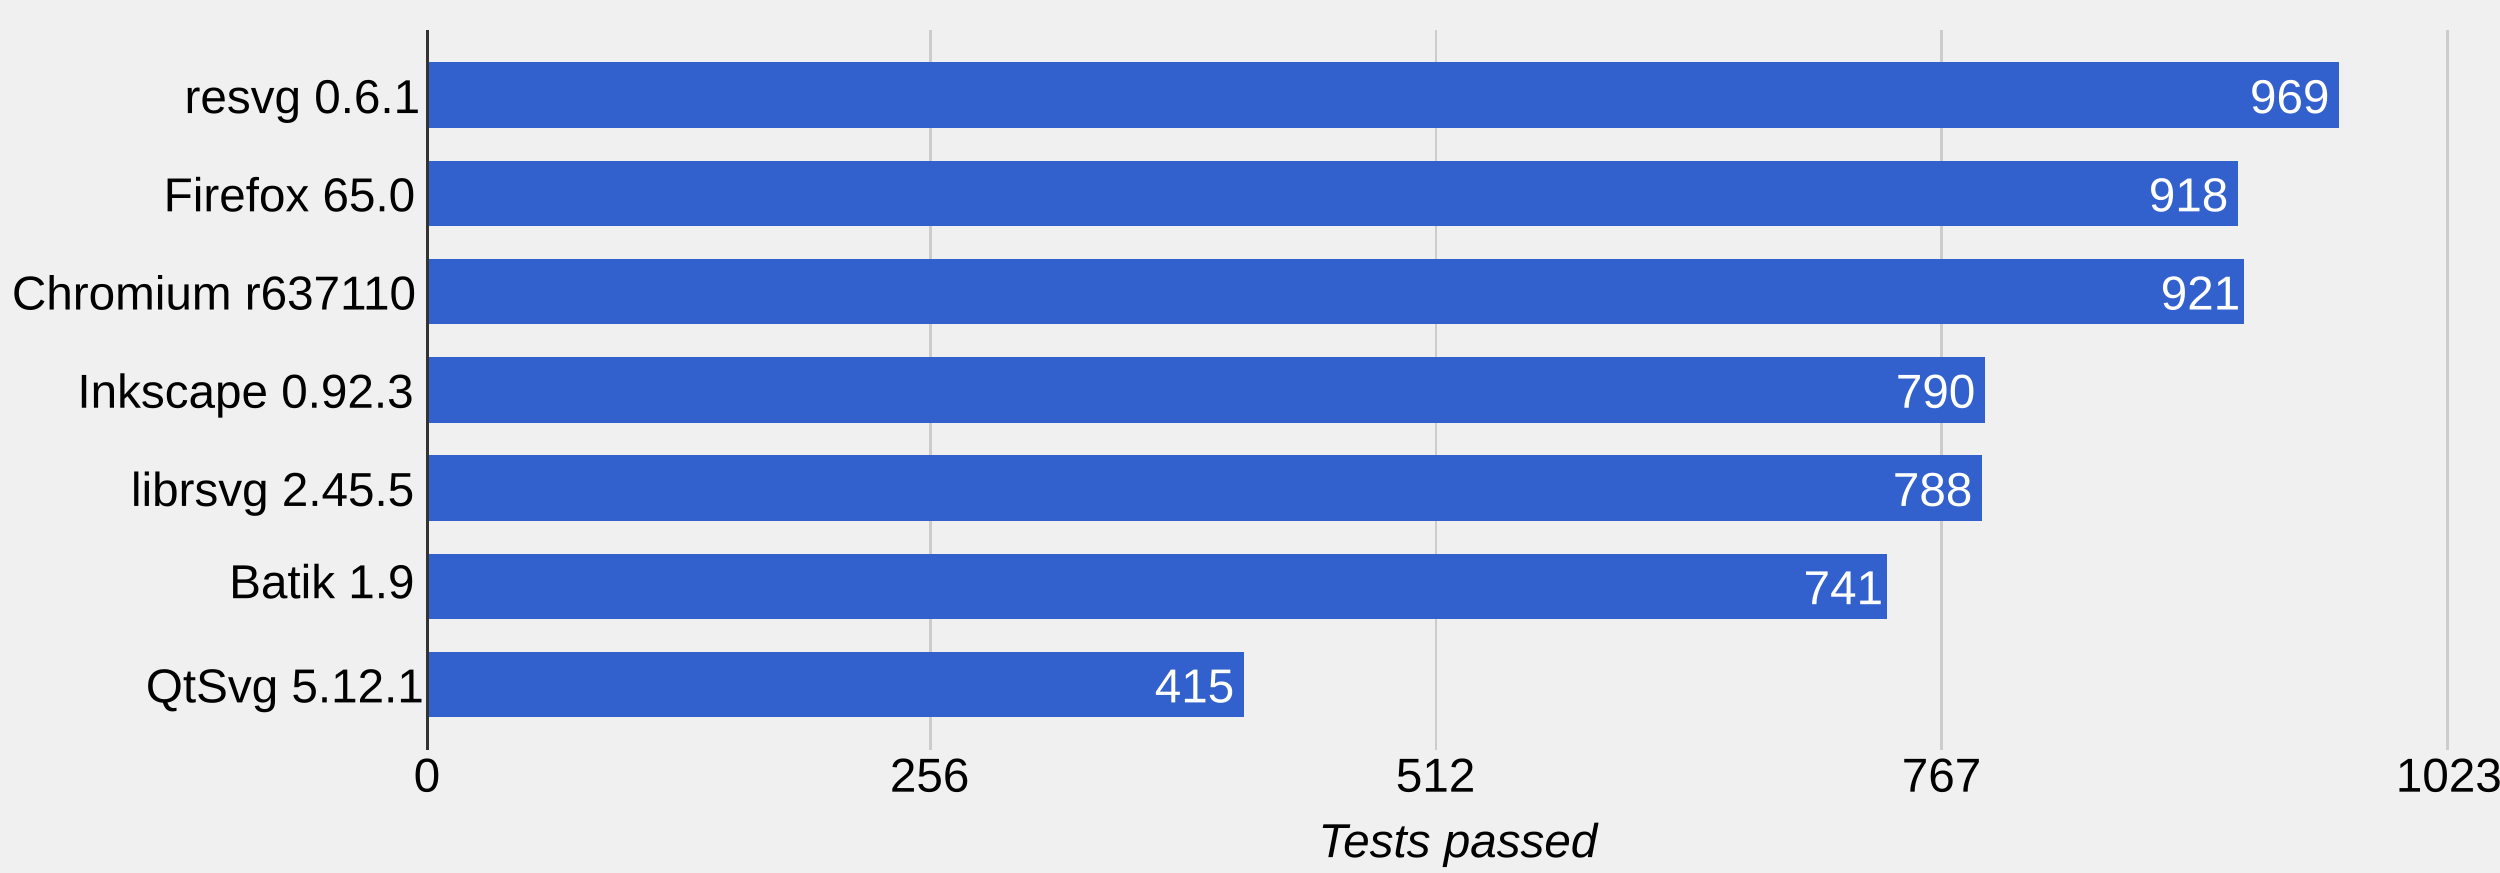
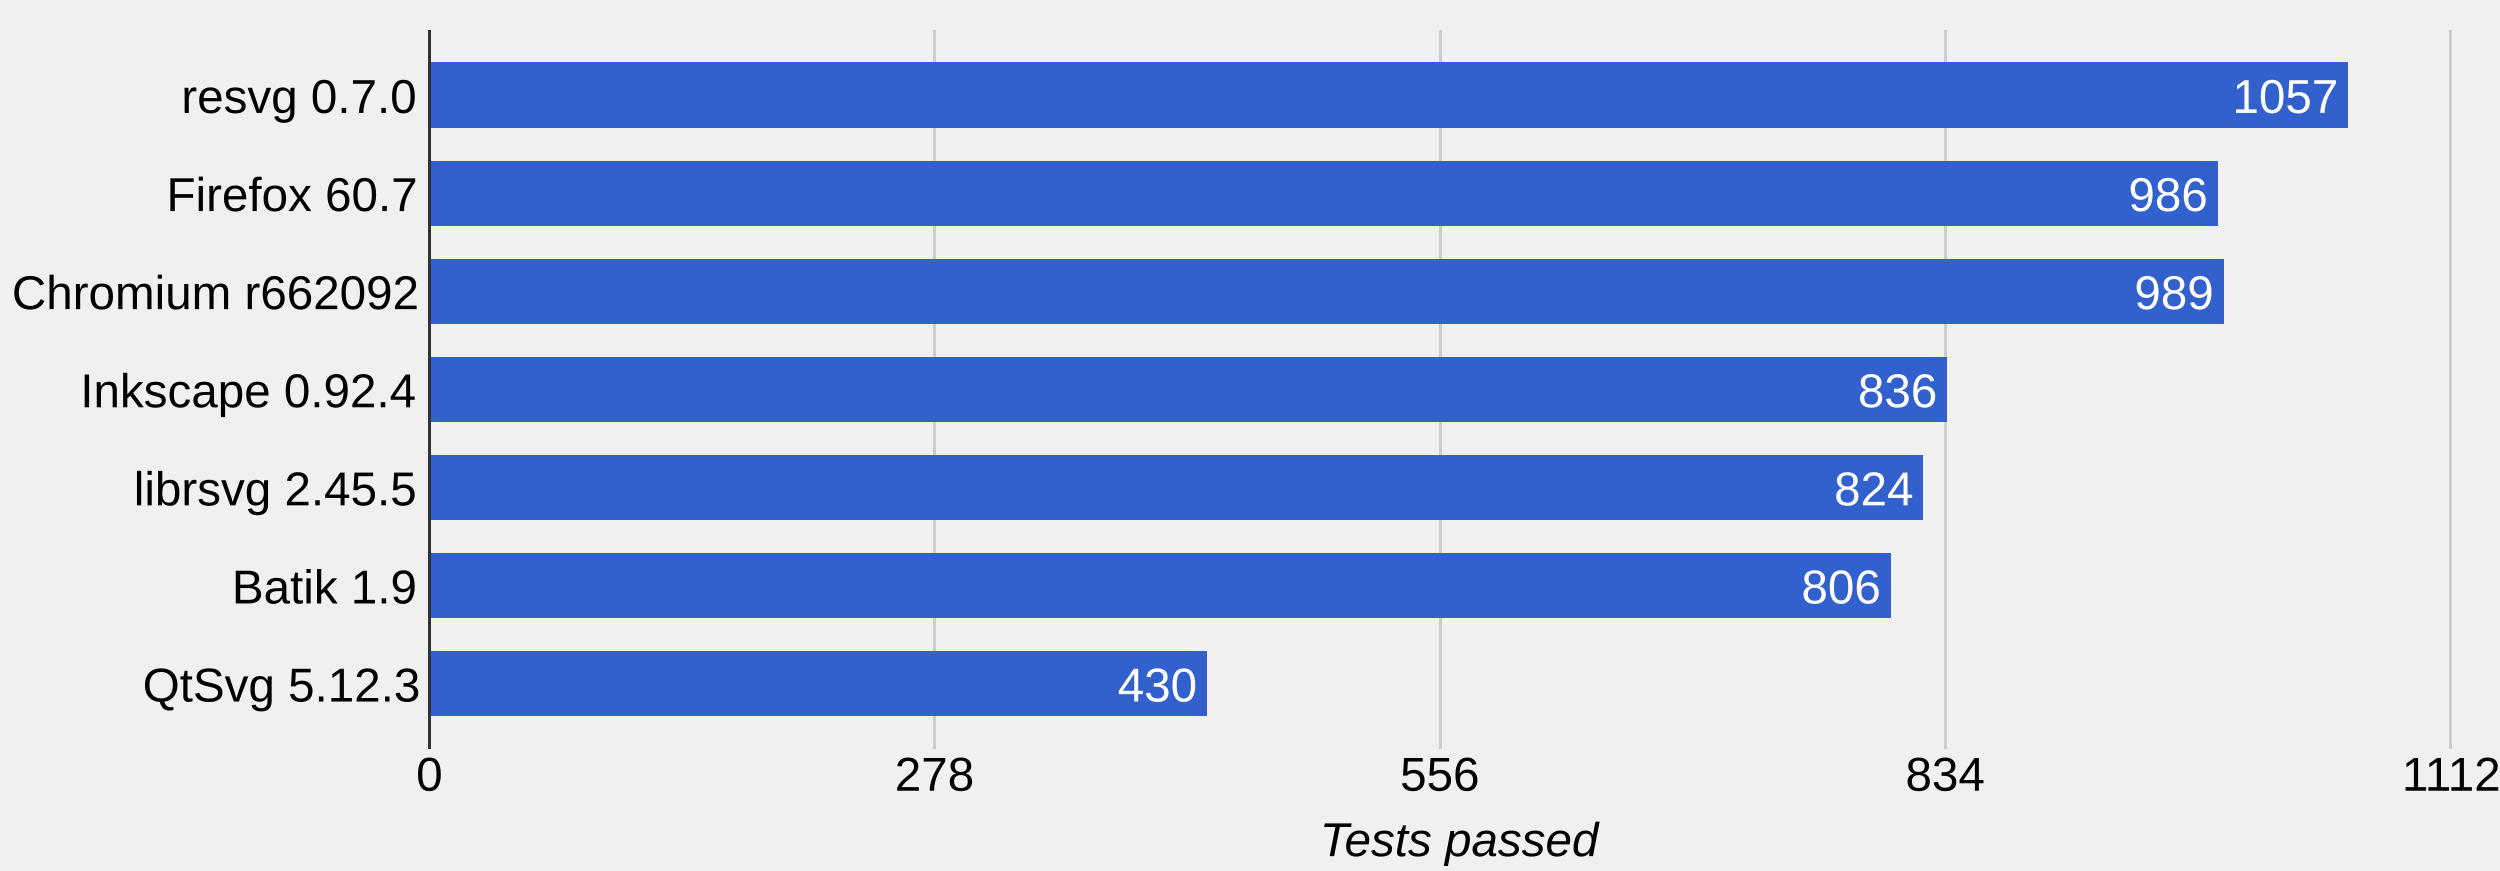
- <svg xmlns="http://www.w3.org/2000/svg" height="293" shape-rendering="crispEdges" width="840">
-   <text font-family="Arial" font-size="16" x="62" y="38">resvg 0.6.1</text>
-   <text font-family="Arial" font-size="16" x="55" y="71">Firefox 65.0</text>
-   <text font-family="Arial" font-size="16" x="4" y="104">Chromium r637110</text>
-   <text font-family="Arial" font-size="16" x="26" y="137">Inkscape 0.92.3</text>
-   <text font-family="Arial" font-size="16" x="44" y="170">librsvg 2.45.5</text>
-   <text font-family="Arial" font-size="16" x="77" y="201">Batik 1.9</text>
-   <text font-family="Arial" font-size="16" x="49" y="236">QtSvg 5.12.1</text>
-   <rect fill="#ccc" height="242" width="1" x="143" y="10" />
-   <text fill="#000" font-family="Arial" font-size="16" x="139" y="266">0</text>
-   <rect fill="#ccc" height="242" width="1" x="312" y="10" />
-   <text fill="#000" font-family="Arial" font-size="16" x="299" y="266">256</text>
-   <rect fill="#ccc" height="242" width="1" x="482" y="10" />
-   <text fill="#000" font-family="Arial" font-size="16" x="469" y="266">512</text>
-   <rect fill="#ccc" height="242" width="1" x="652" y="10" />
-   <text fill="#000" font-family="Arial" font-size="16" x="639" y="266">767</text>
-   <rect fill="#ccc" height="242" width="1" x="822" y="10" />
-   <text fill="#000" font-family="Arial" font-size="16" x="805" y="266">1023</text>
-   <rect fill="#3260cd" height="22" width="643" x="143" y="21" />
-   <text fill="#fff" font-family="Arial" font-size="16" x="756" y="38">969</text>
-   <rect fill="#3260cd" height="22" width="609" x="143" y="54" />
-   <text fill="#fff" font-family="Arial" font-size="16" x="722" y="71">918</text>
-   <rect fill="#3260cd" height="22" width="611" x="143" y="87" />
-   <text fill="#fff" font-family="Arial" font-size="16" x="726" y="104">921</text>
-   <rect fill="#3260cd" height="22" width="524" x="143" y="120" />
-   <text fill="#fff" font-family="Arial" font-size="16" x="637" y="137">790</text>
-   <rect fill="#3260cd" height="22" width="523" x="143" y="153" />
-   <text fill="#fff" font-family="Arial" font-size="16" x="636" y="170">788</text>
-   <rect fill="#3260cd" height="22" width="491" x="143" y="186" />
-   <text fill="#fff" font-family="Arial" font-size="16" x="606" y="203">741</text>
-   <rect fill="#3260cd" height="22" width="275" x="143" y="219" />
-   <text fill="#fff" font-family="Arial" font-size="16" x="388" y="236">415</text>
-   <rect fill="#333" height="242" width="1" x="143" y="10" />
-   <text font-family="Arial" font-size="16" font-style="italic" x="443" y="288">Tests passed</text>
+ <svg xmlns="http://www.w3.org/2000/svg" height="293" shape-rendering="crispEdges" width="841">
+   <text font-family="Arial" font-size="16" x="61" y="38">resvg 0.7.0</text>
+   <text font-family="Arial" font-size="16" x="56" y="71">Firefox 60.7</text>
+   <text font-family="Arial" font-size="16" x="4" y="104">Chromium r662092</text>
+   <text font-family="Arial" font-size="16" x="27" y="137">Inkscape 0.92.4</text>
+   <text font-family="Arial" font-size="16" x="45" y="170">librsvg 2.45.5</text>
+   <text font-family="Arial" font-size="16" x="78" y="203">Batik 1.9</text>
+   <text font-family="Arial" font-size="16" x="48" y="236">QtSvg 5.12.3</text>
+   <rect fill="#ccc" height="242" width="1" x="144" y="10" />
+   <text fill="#000" font-family="Arial" font-size="16" x="140" y="266">0</text>
+   <rect fill="#ccc" height="242" width="1" x="314" y="10" />
+   <text fill="#000" font-family="Arial" font-size="16" x="301" y="266">278</text>
+   <rect fill="#ccc" height="242" width="1" x="484" y="10" />
+   <text fill="#000" font-family="Arial" font-size="16" x="471" y="266">556</text>
+   <rect fill="#ccc" height="242" width="1" x="654" y="10" />
+   <text fill="#000" font-family="Arial" font-size="16" x="641" y="266">834</text>
+   <rect fill="#ccc" height="242" width="1" x="824" y="10" />
+   <text fill="#000" font-family="Arial" font-size="16" x="808" y="266">1112</text>
+   <rect fill="#3260cd" height="22" width="646" x="144" y="21" />
+   <text fill="#fff" font-family="Arial" font-size="16" x="751" y="38">1057</text>
+   <rect fill="#3260cd" height="22" width="602" x="144" y="54" />
+   <text fill="#fff" font-family="Arial" font-size="16" x="716" y="71">986</text>
+   <rect fill="#3260cd" height="22" width="604" x="144" y="87" />
+   <text fill="#fff" font-family="Arial" font-size="16" x="718" y="104">989</text>
+   <rect fill="#3260cd" height="22" width="511" x="144" y="120" />
+   <text fill="#fff" font-family="Arial" font-size="16" x="625" y="137">836</text>
+   <rect fill="#3260cd" height="22" width="503" x="144" y="153" />
+   <text fill="#fff" font-family="Arial" font-size="16" x="617" y="170">824</text>
+   <rect fill="#3260cd" height="22" width="492" x="144" y="186" />
+   <text fill="#fff" font-family="Arial" font-size="16" x="606" y="203">806</text>
+   <rect fill="#3260cd" height="22" width="262" x="144" y="219" />
+   <text fill="#fff" font-family="Arial" font-size="16" x="376" y="236">430</text>
+   <rect fill="#333" height="242" width="1" x="144" y="10" />
+   <text font-family="Arial" font-size="16" font-style="italic" x="444" y="288">Tests passed</text>
</svg>
